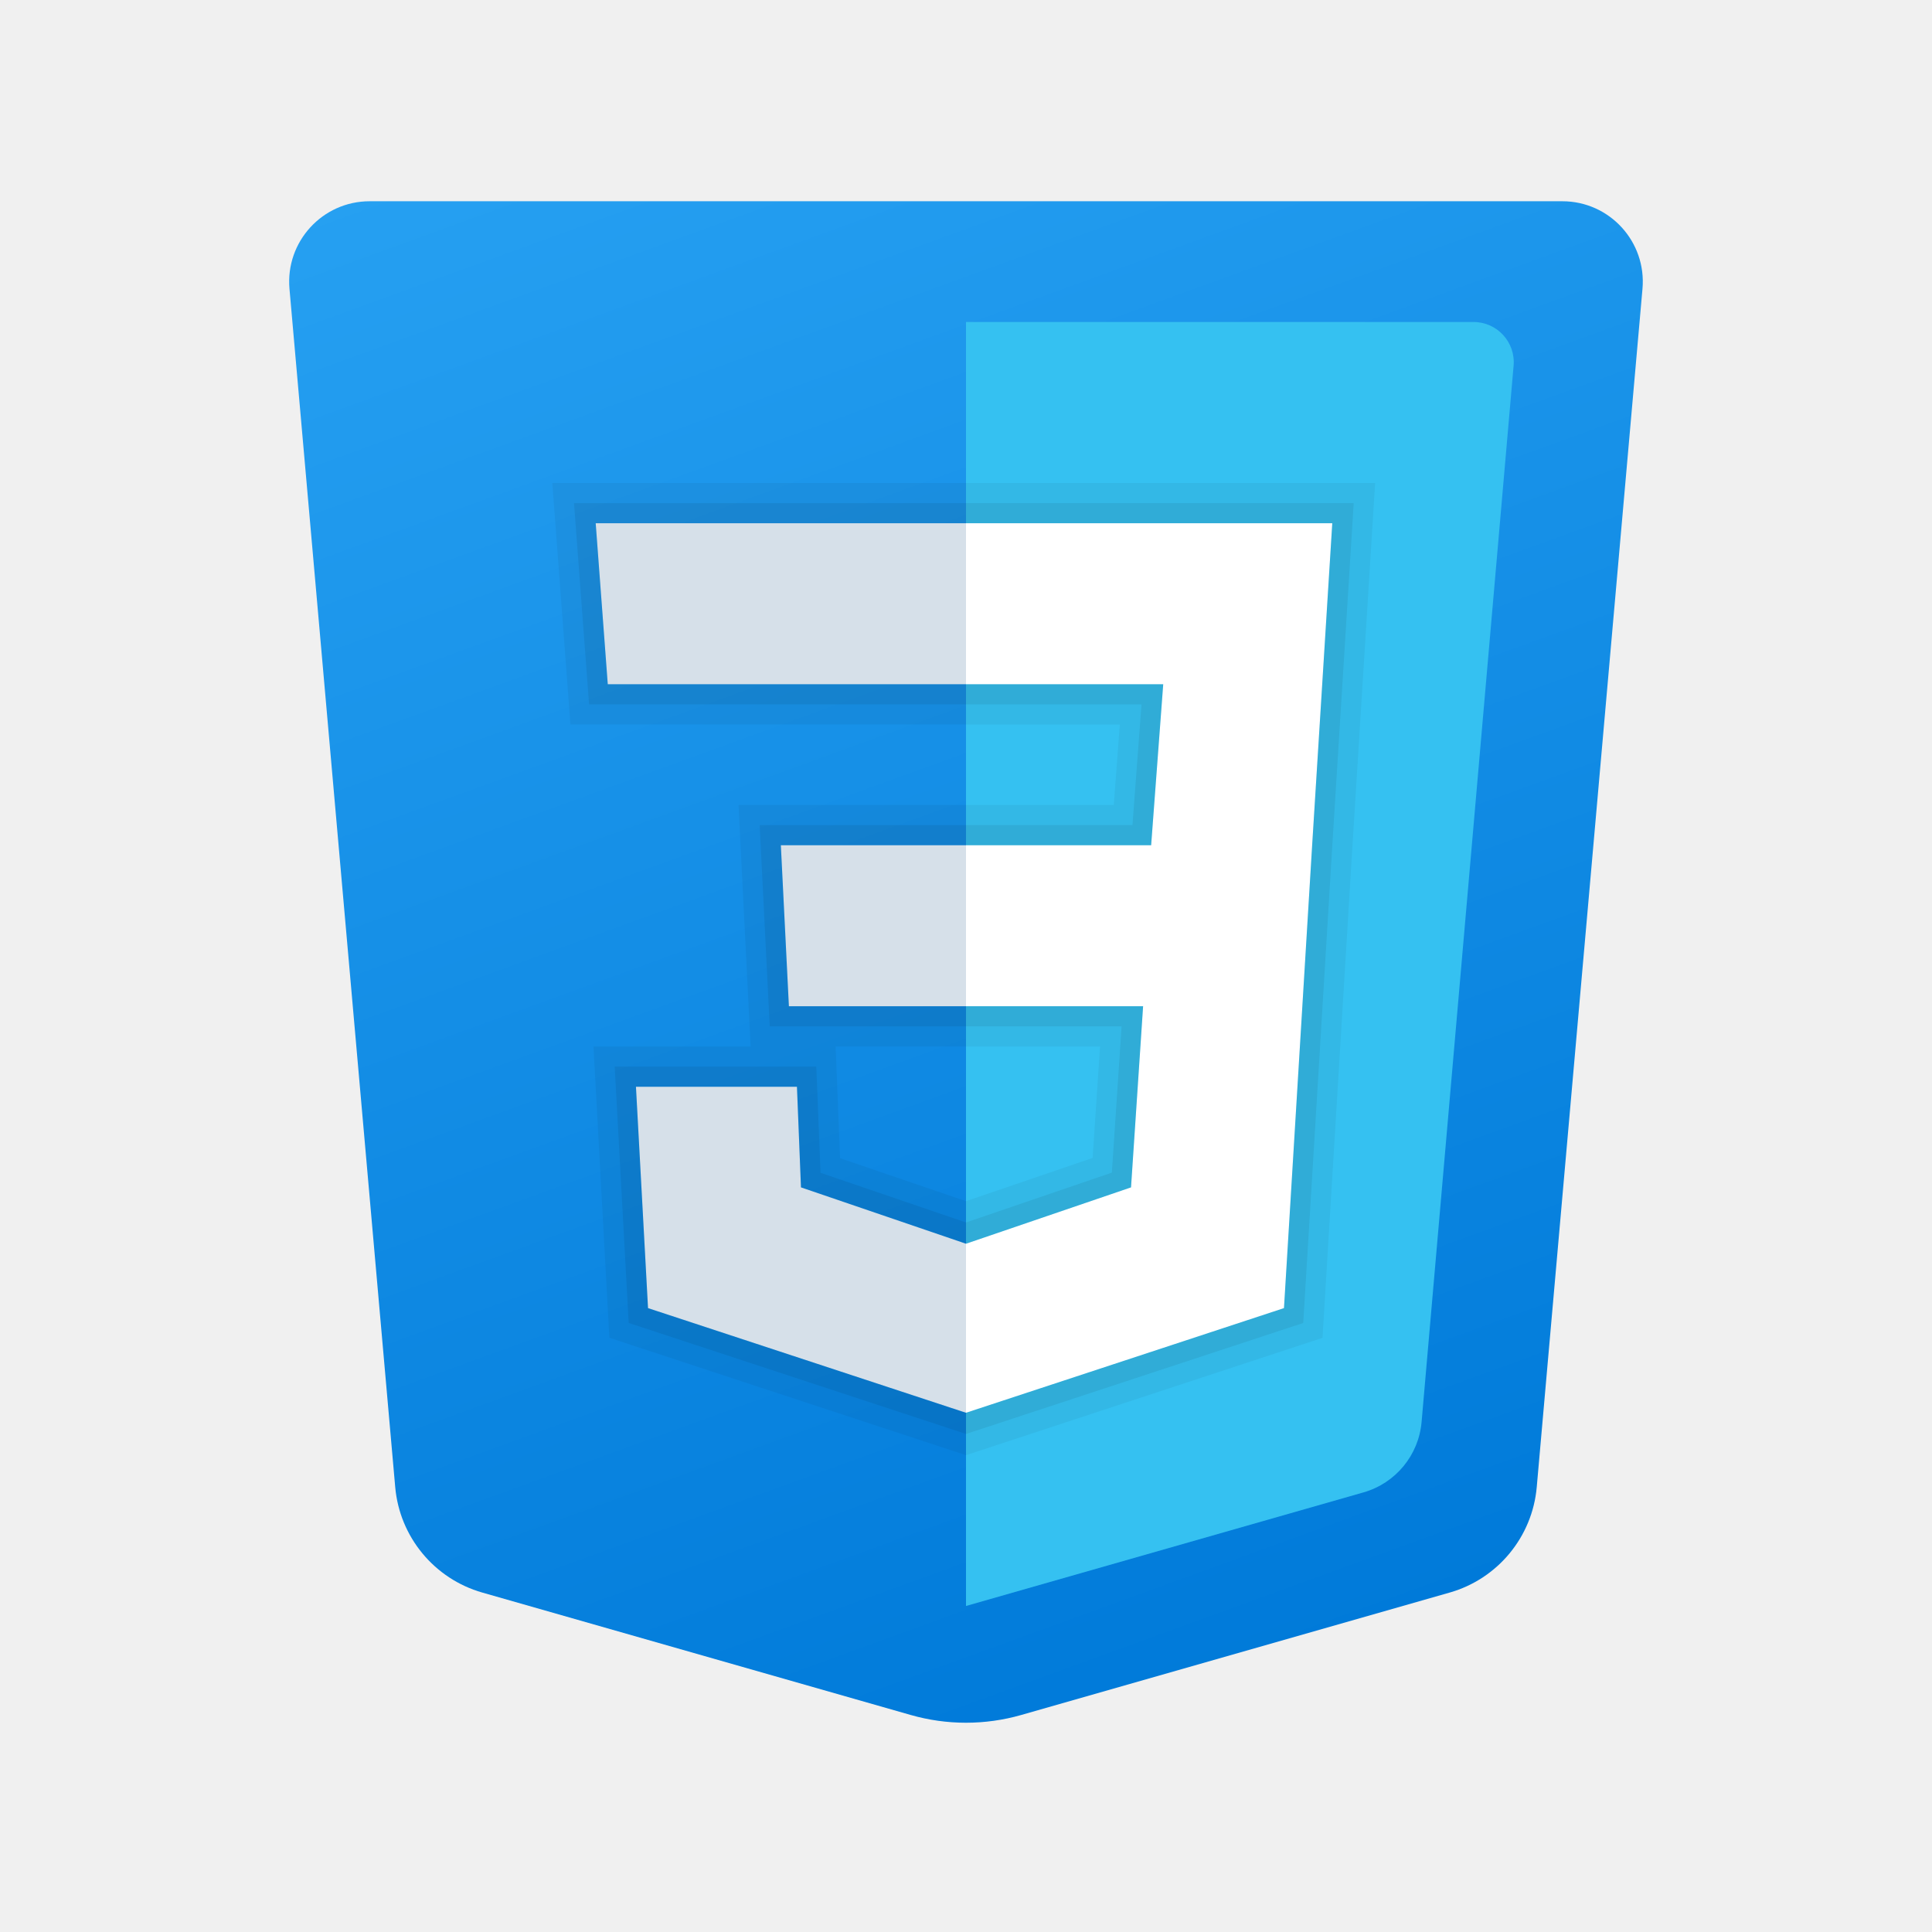
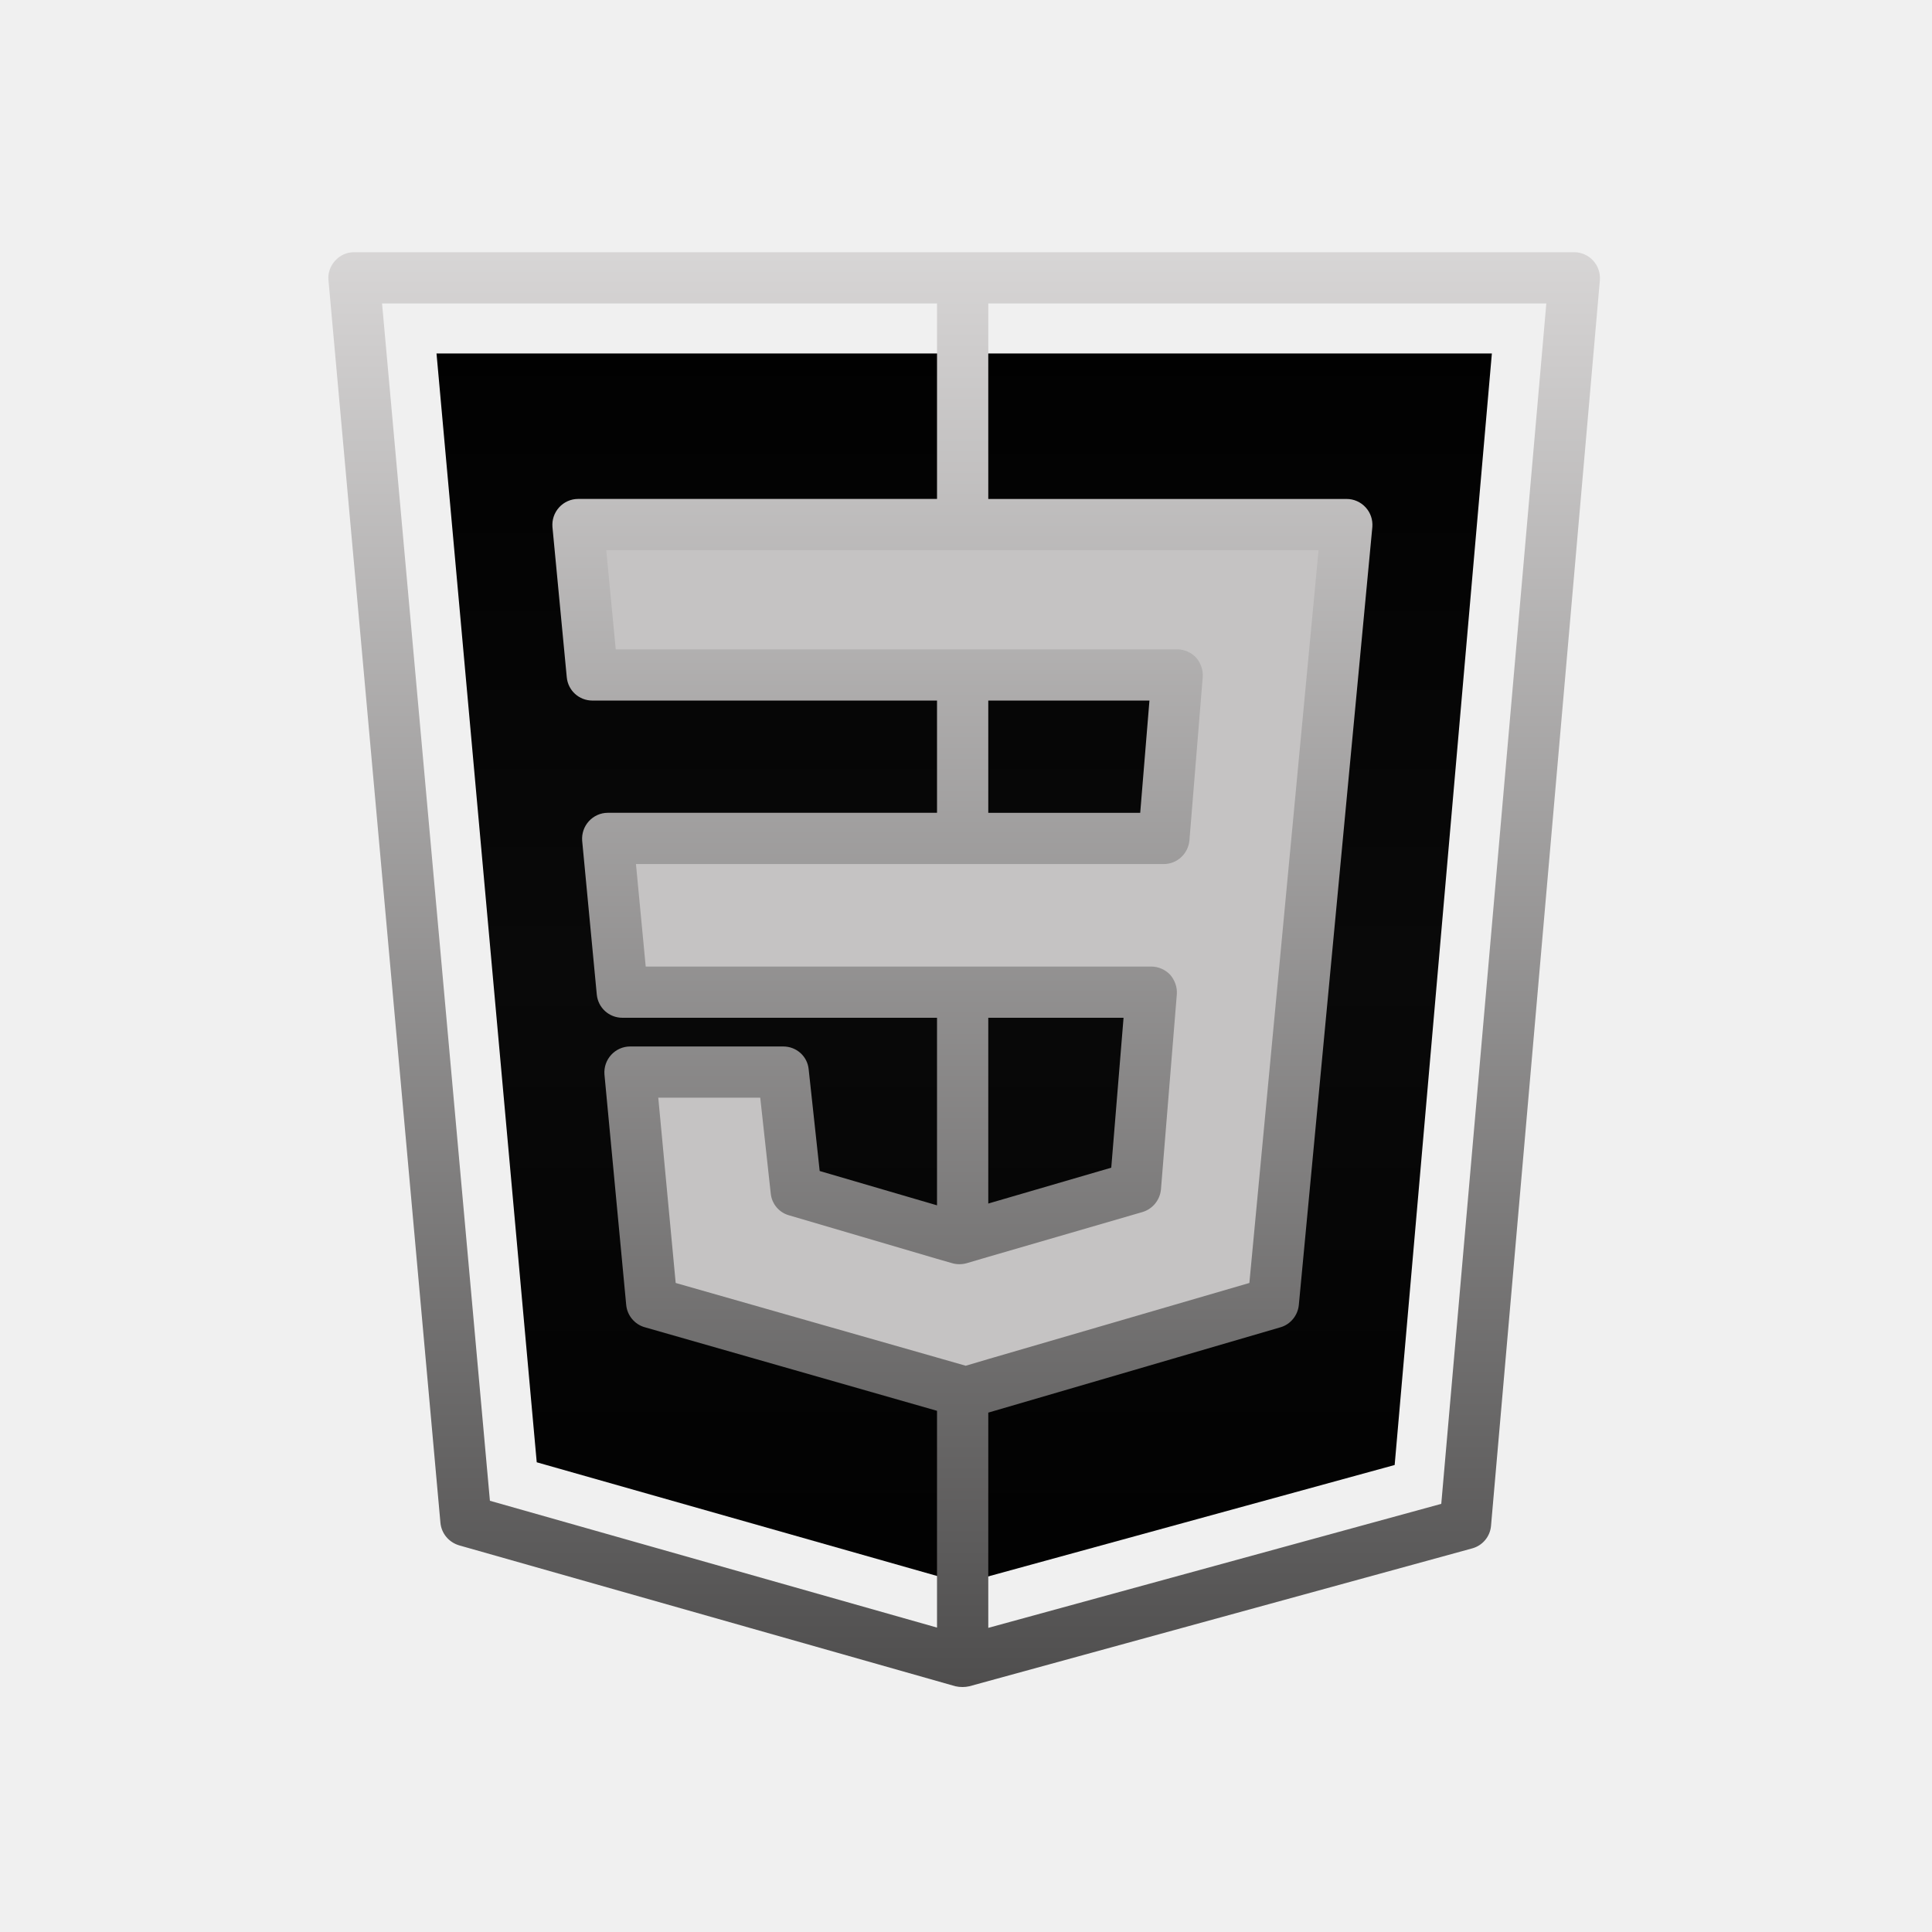
- <svg xmlns="http://www.w3.org/2000/svg" viewBox="0 0 48 48" width="96px" height="96px">
-   <linearGradient id="TQDriqswrKwPOniLrPT12a" x1="16.33" x2="32.293" y1="-2.748" y2="41.109" gradientUnits="userSpaceOnUse">
-     <stop offset="0" stop-color="#2aa4f4" />
-     <stop offset="1" stop-color="#007ad9" />
-   </linearGradient>
-   <path fill="url(#TQDriqswrKwPOniLrPT12a)" d="M7.192,7.176l2.627,29.77c0.109,1.237,0.97,2.28,2.164,2.621l10.643,3.041 c0.898,0.257,1.849,0.257,2.747,0l10.643-3.041c1.194-0.341,2.055-1.383,2.164-2.621l2.627-29.77C40.911,6.006,39.99,5,38.816,5 H9.184C8.01,5,7.089,6.006,7.192,7.176z" />
-   <path fill="#35c1f1" d="M24,8v31.9l9.876-2.822c0.797-0.228,1.371-0.924,1.443-1.749l2.286-26.242 C37.656,8.502,37.196,8,36.609,8H24z" />
-   <path fill="#fff" d="M33.1,13H24v4h4.9l-0.3,4H24v4h4.4l-0.3,4.5L24,30.9v4.2l7.9-2.6L32.6,21l0,0L33.1,13z" />
-   <path fill="#d6e0e9" d="M24,13v4h-8.9l-0.3-4H24z M19.4,21l0.2,4H24v-4H19.4z M19.8,27h-4l0.3,5.5l7.9,2.6v-4.2l-4.1-1.4 L19.8,27z" />
-   <path d="M33.1,13l-0.5,8l-0.7,11.5L24,35.1l-7.9-2.6L15.8,27h4l0.1,2.5l4.1,1.4l4.1-1.4l0.3-4.5H24h-4.4l-0.2-4H24h4.6l0.3-4H24 h-8.9l-0.3-4H24H33.1 M34.164,12H33.1H24h-9.2h-1.078l0.081,1.075l0.3,4L14.172,18H15.1H24h3.822l-0.15,2H24h-4.6h-1.051 l0.052,1.05l0.2,4L18.649,26H15.8h-1.056l0.058,1.054l0.3,5.5l0.037,0.682l0.649,0.214l7.9,2.6L24,36.153l0.313-0.103l7.9-2.6 l0.644-0.212l0.041-0.677l0.7-11.5l0.5-7.998L34.164,12L34.164,12z M20.761,26H24h3.331l-0.185,2.769L24,29.843l-3.128-1.068 l-0.073-1.815L20.761,26L20.761,26z" opacity=".05" />
-   <path d="M33.1,13l-0.5,8l-0.7,11.5L24,35.1l-7.9-2.6L15.8,27h4l0.1,2.5l4.1,1.4l4.1-1.4l0.3-4.5H24h-4.4l-0.2-4H24h4.6l0.3-4H24 h-8.9l-0.3-4H24H33.1 M33.632,12.5H33.1H24h-9.2h-0.539l0.04,0.537l0.3,4l0.035,0.463H15.1H24h4.361l-0.225,3H24h-4.6h-0.526 l0.026,0.525l0.2,4l0.024,0.475H19.6H24h3.866l-0.242,3.634L24,30.372l-3.614-1.234L20.3,26.98L20.28,26.5H19.8h-4h-0.528 l0.029,0.527l0.3,5.5l0.019,0.341l0.324,0.107l7.9,2.6L24,35.626l0.156-0.051l7.9-2.6l0.322-0.106l0.021-0.339l0.7-11.5l0.5-7.999 L33.632,12.5L33.632,12.5z" opacity=".07" />
+ <svg xmlns="http://www.w3.org/2000/svg" viewBox="0,0,256,256" width="96px" height="96px" fill-rule="nonzero">
+   <defs>
+     <linearGradient x1="31.94" y1="8.534" x2="31.94" y2="56.18" gradientUnits="userSpaceOnUse" id="color-1">
+       <stop offset="0" stop-color="#000000" />
+       <stop offset="0.492" stop-color="#090909" />
+       <stop offset="1" stop-color="#000000" />
+     </linearGradient>
+     <linearGradient x1="31.939" y1="3.214" x2="31.939" y2="58.258" gradientUnits="userSpaceOnUse" id="color-2">
+       <stop offset="0" stop-color="#e6e4e4" />
+       <stop offset="1" stop-color="#484747" />
+     </linearGradient>
+   </defs>
+   <g fill="none" fill-rule="nonzero" stroke="none" stroke-width="1" stroke-linecap="butt" stroke-linejoin="miter" stroke-miterlimit="10" stroke-dasharray="" stroke-dashoffset="0" font-family="none" font-weight="none" font-size="none" text-anchor="none" style="mix-blend-mode: normal">
+     <g transform="scale(4,4)">
+       <path d="M49.42,11.71l-3.22,36.82l-14.3,3.92l-14.12,-4.01l-3.32,-36.73z" fill="url(#color-1)" />
+       <path d="M19.153,17.377h25.251l-2.228,25.357l-10.291,3.395l-10.186,-2.971l-0.636,-7.32h4.774l0.637,3.819l5.517,1.485l5.623,-1.697l0.424,-6.578l-17.187,0.106l-0.425,-5.199h18.143l0.318,-5.411l-19.203,-0.106z" fill="#c5c3c3" />
+       <path d="M52.777,8.635c-0.161,-0.178 -0.39,-0.28 -0.628,-0.28h-40.427c-0.238,0 -0.458,0.102 -0.62,0.28c-0.162,0.178 -0.246,0.416 -0.221,0.645l3.709,41.165c0.034,0.357 0.28,0.645 0.62,0.747l16.441,4.668c0.076,0.017 0.153,0.025 0.238,0.025c0.068,0 0.144,-0.008 0.221,-0.025l16.653,-4.566c0.348,-0.093 0.594,-0.39 0.628,-0.738l3.607,-41.276c0.017,-0.238 -0.06,-0.467 -0.221,-0.645zM31.04,53.916l-14.811,-4.201l-3.573,-39.663h18.384v6.476h-11.891c-0.238,0 -0.467,0.102 -0.628,0.28c-0.161,0.178 -0.238,0.407 -0.221,0.645l0.475,4.982c0.042,0.441 0.407,0.772 0.849,0.772h11.416v3.718h-10.906c-0.238,0 -0.467,0.102 -0.628,0.28c-0.161,0.178 -0.238,0.407 -0.221,0.645l0.484,5.093c0.042,0.441 0.407,0.772 0.849,0.772h10.422v6.213l-3.887,-1.137l-0.365,-3.37c-0.042,-0.433 -0.407,-0.755 -0.84,-0.755h-5.076c-0.238,0 -0.467,0.102 -0.628,0.28c-0.161,0.178 -0.238,0.407 -0.221,0.645l0.721,7.639c0.034,0.348 0.28,0.645 0.62,0.738l9.676,2.767zM32.738,33.716h4.481l-0.407,4.965l-4.074,1.188zM32.016,41.847l0.721,-0.212l5.11,-1.485c0.339,-0.102 0.577,-0.399 0.611,-0.747l0.526,-6.468c0.017,-0.238 -0.068,-0.467 -0.221,-0.645c-0.161,-0.17 -0.39,-0.272 -0.628,-0.272h-5.398h-1.697h-9.65l-0.323,-3.395h9.973h1.698h5.814c0.441,0 0.806,-0.34 0.849,-0.781l0.441,-5.415c0.017,-0.238 -0.068,-0.467 -0.221,-0.645c-0.161,-0.17 -0.39,-0.272 -0.628,-0.272h-6.255h-1.698h-10.643l-0.314,-3.285h10.957h1.698h10.941l-2.292,24.275l-8.649,2.521l-0.747,0.221l-0.951,-0.272l-8.657,-2.47l-0.577,-6.137h3.378l0.348,3.174c0.034,0.34 0.272,0.628 0.603,0.721l4.906,1.443l0.501,0.144c0.152,0.044 0.321,0.044 0.474,0.002zM32.738,23.208h5.339l-0.306,3.718h-5.033zM47.744,49.817l-15.006,4.108v-7.13l9.676,-2.826c0.331,-0.093 0.577,-0.39 0.611,-0.738l2.436,-25.777c0.017,-0.238 -0.059,-0.467 -0.221,-0.645c-0.161,-0.178 -0.39,-0.28 -0.628,-0.28h-11.874v-6.476h18.486z" fill="url(#color-2)" />
+     </g>
+   </g>
</svg>
